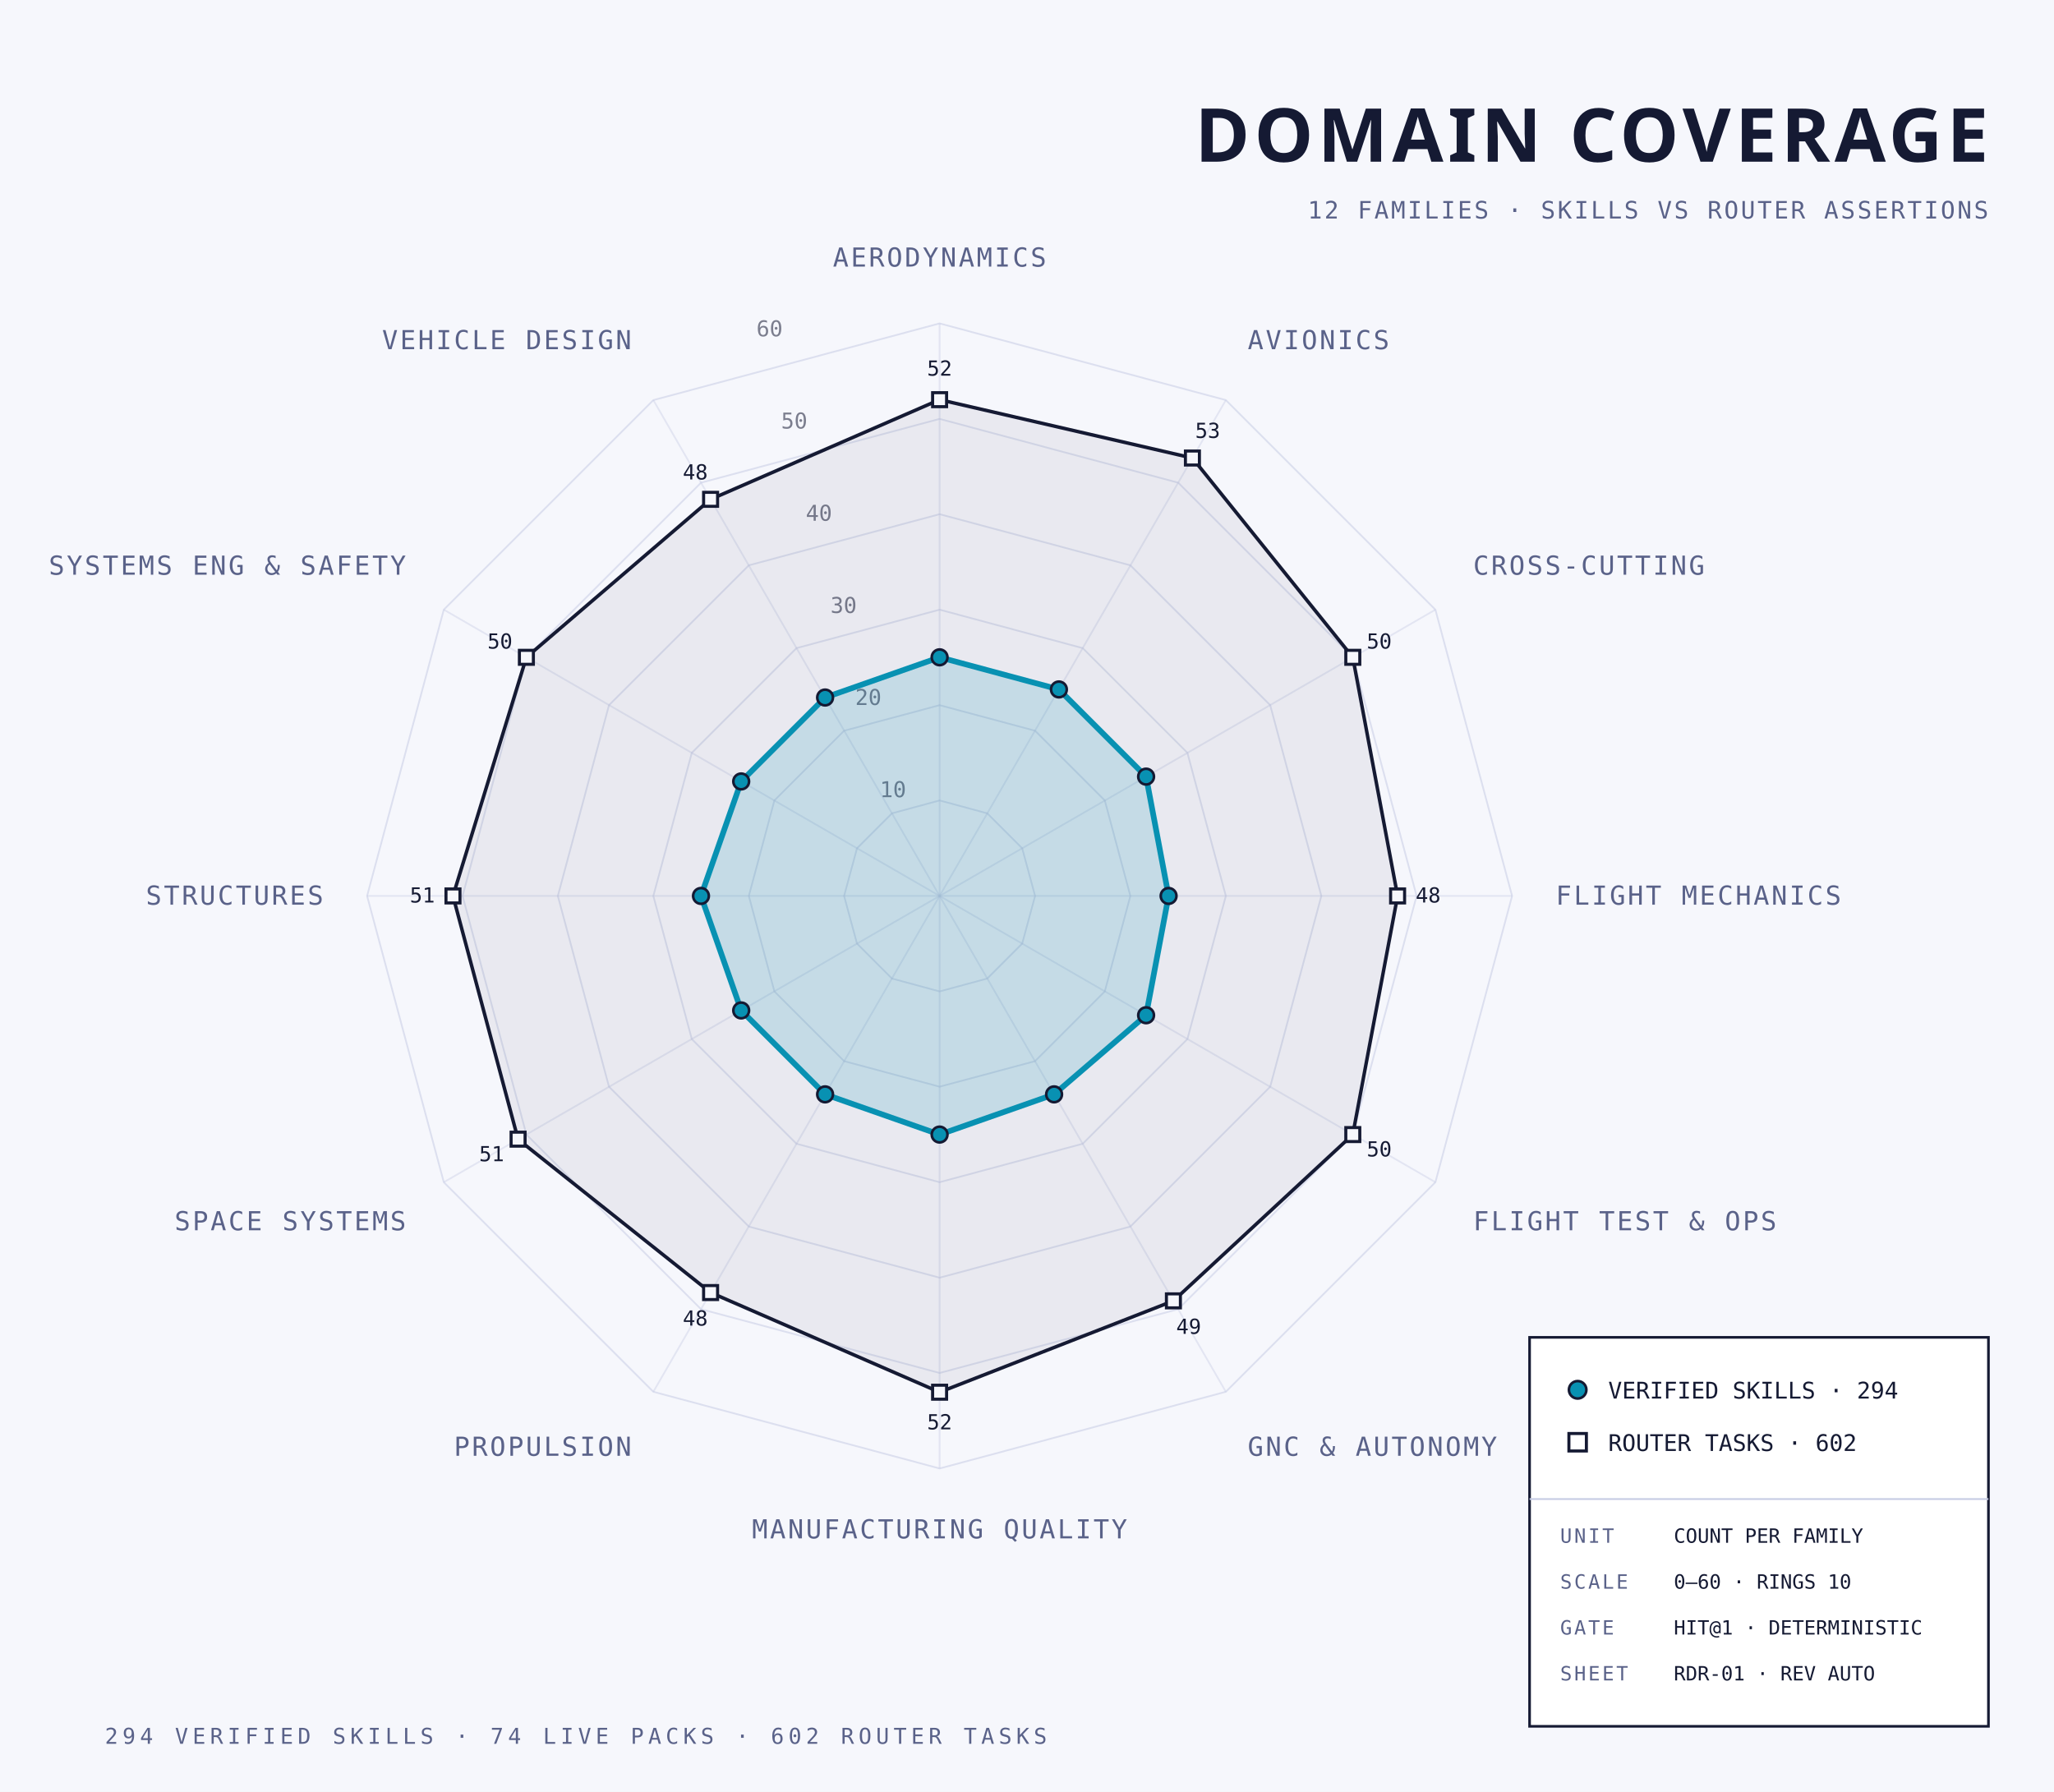
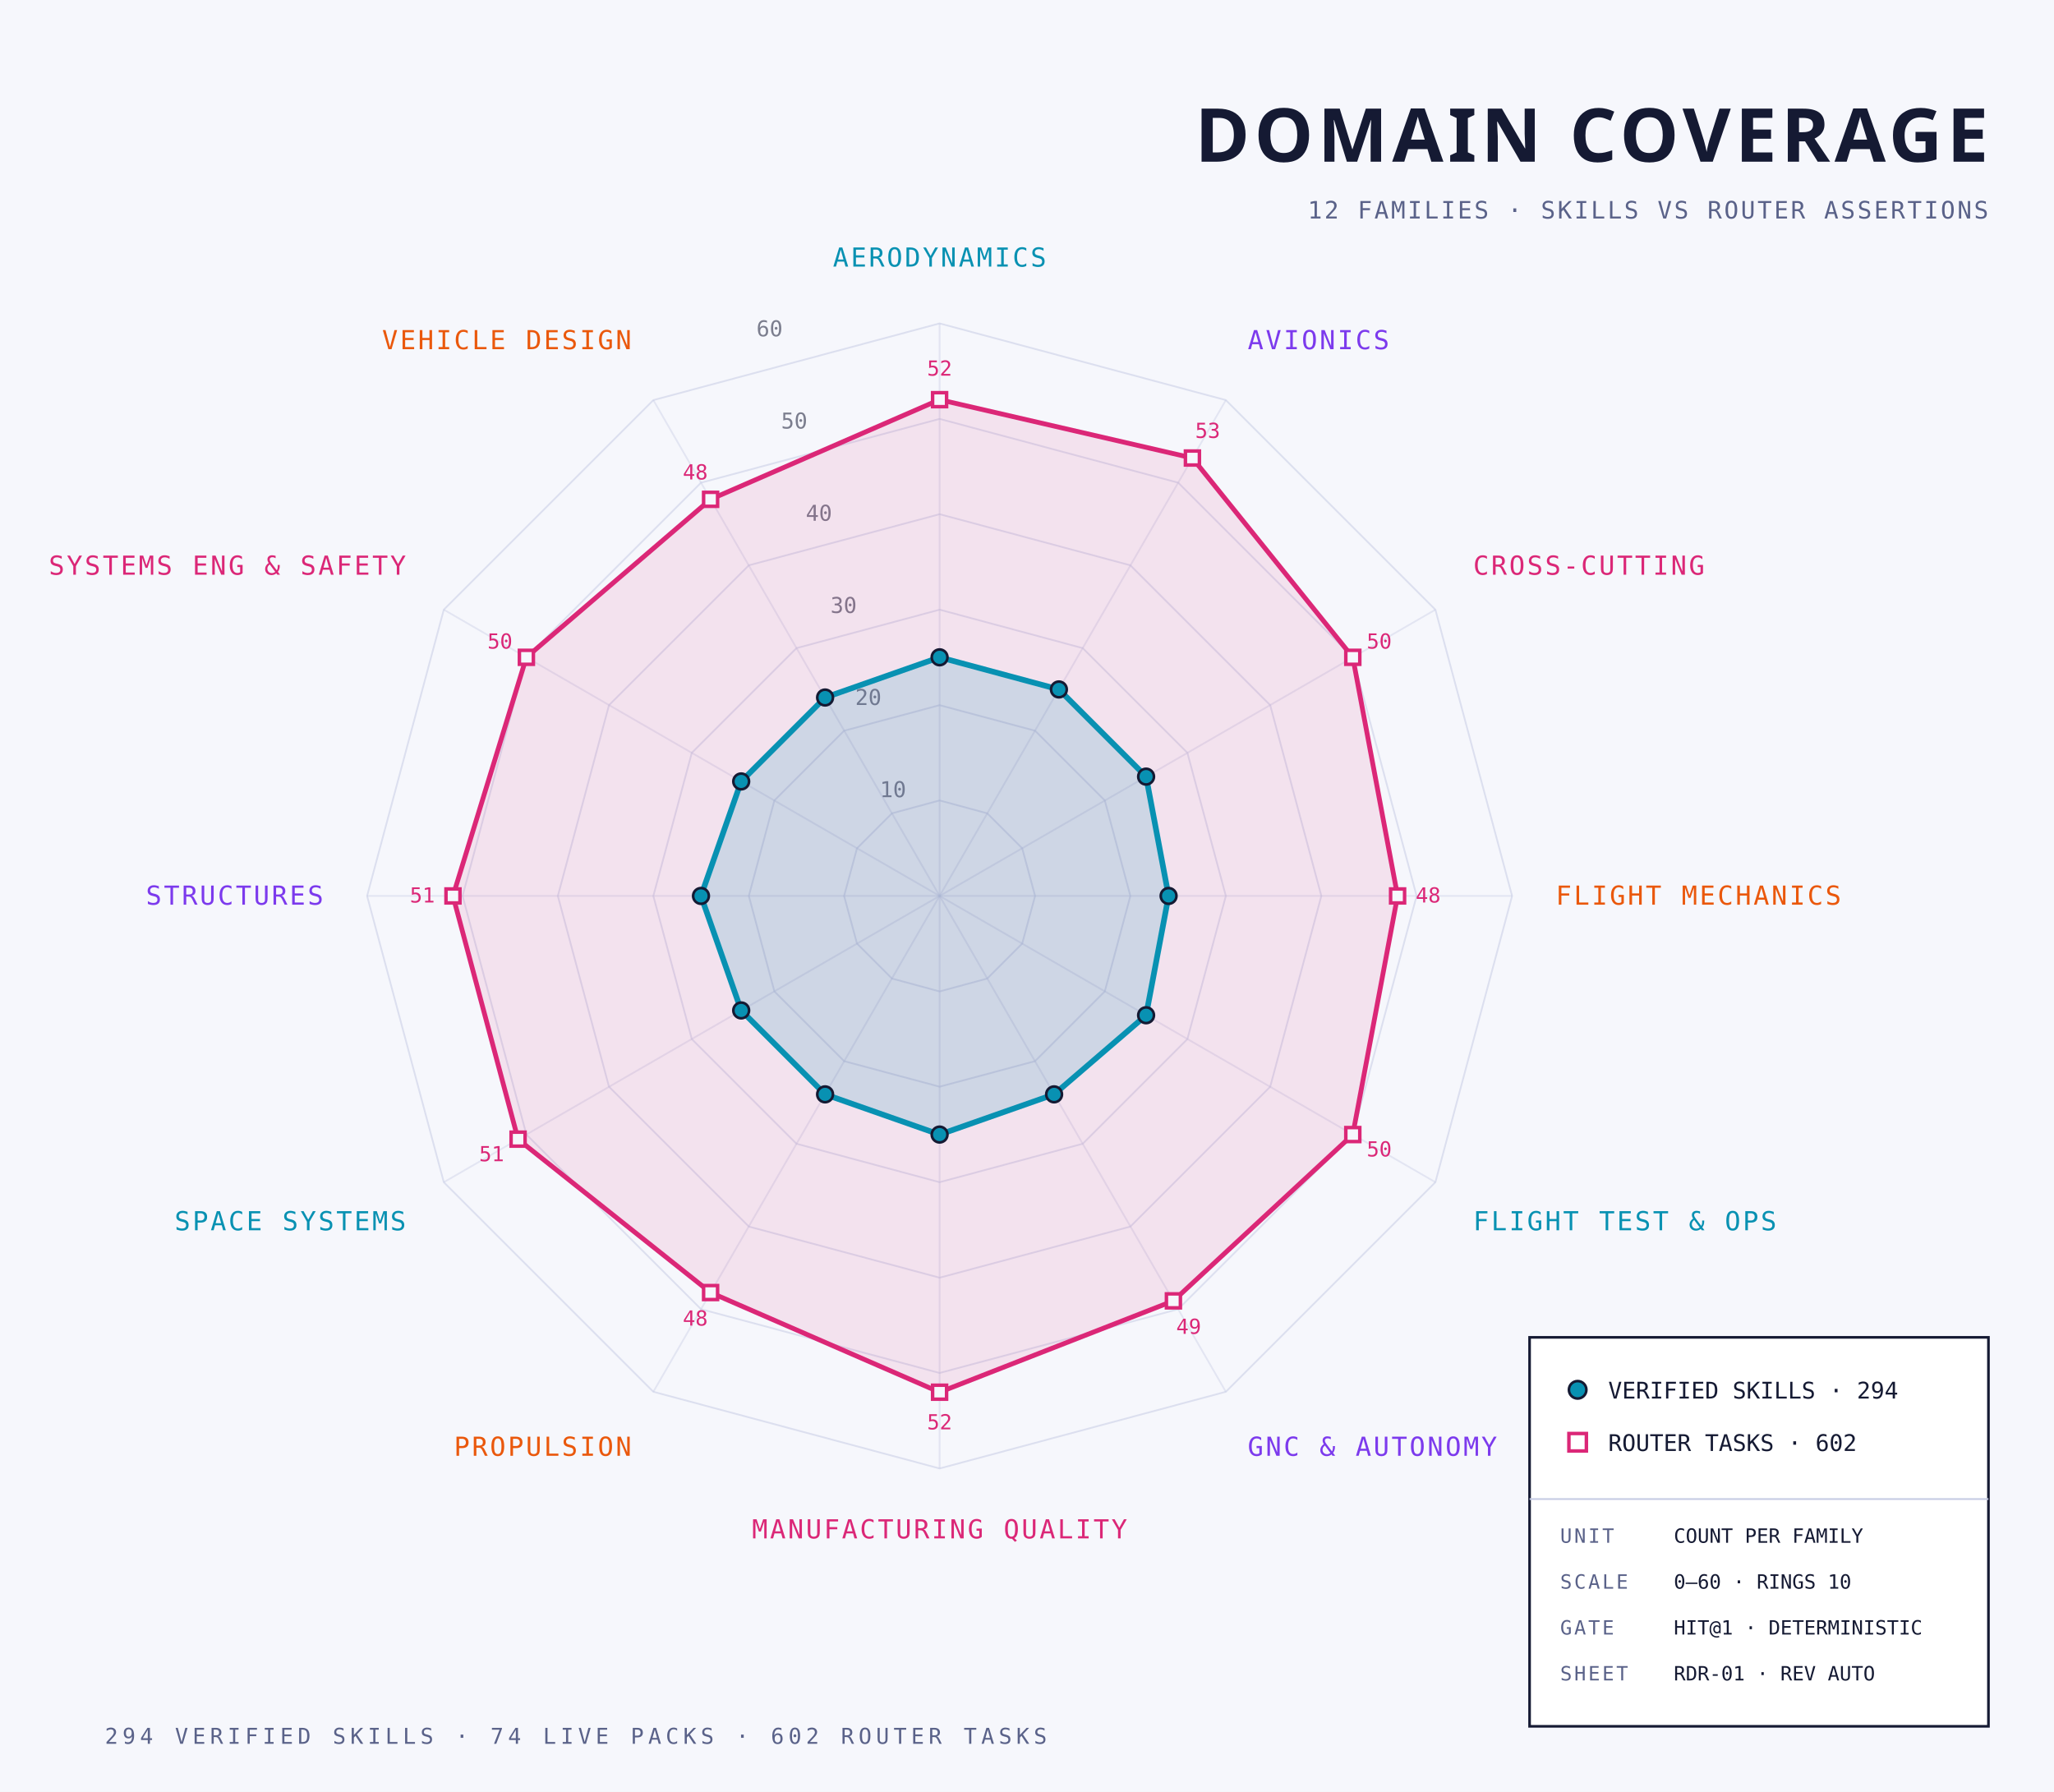
<svg xmlns="http://www.w3.org/2000/svg" width="940" height="820" viewBox="0 0 940 820">
  <style>
    .mono { font-family: "JetBrains Mono", "IBM Plex Mono", "Menlo", monospace; }
    .cond { font-family: "Barlow Condensed", "DIN Condensed", "Arial Narrow", sans-serif; font-weight: 700; text-transform: uppercase; }
    .serif { font-family: "Instrument Serif", Georgia, serif; font-style: italic; }
  </style>
  <rect width="940" height="820" fill="#f6f7fc" />
  <polygon points="430.0,366.3 451.8,372.2 467.8,388.2 473.7,410.0 467.8,431.8 451.8,447.8 430.0,453.7 408.2,447.8 392.2,431.8 386.3,410.0 392.2,388.2 408.2,372.2" fill="none" stroke="#c6cce4" stroke-width="0.8" stroke-opacity="0.55" />
  <polygon points="430.0,322.7 473.7,334.4 505.6,366.3 517.3,410.0 505.6,453.7 473.7,485.6 430.0,497.3 386.3,485.6 354.4,453.7 342.7,410.0 354.4,366.3 386.3,334.4" fill="none" stroke="#c6cce4" stroke-width="0.8" stroke-opacity="0.55" />
  <polygon points="430.0,279.0 495.5,296.6 543.4,344.5 561.0,410.0 543.4,475.5 495.5,523.4 430.0,541.0 364.5,523.4 316.6,475.5 299.0,410.0 316.6,344.5 364.5,296.6" fill="none" stroke="#c6cce4" stroke-width="0.8" stroke-opacity="0.55" />
  <polygon points="430.0,235.3 517.3,258.7 581.3,322.7 604.7,410.0 581.3,497.3 517.3,561.3 430.0,584.7 342.7,561.3 278.7,497.3 255.3,410.0 278.7,322.7 342.7,258.7" fill="none" stroke="#c6cce4" stroke-width="0.8" stroke-opacity="0.55" />
  <polygon points="430.0,191.7 539.2,220.9 619.1,300.8 648.3,410.0 619.1,519.2 539.2,599.1 430.0,628.3 320.8,599.1 240.9,519.2 211.7,410.0 240.9,300.8 320.8,220.9" fill="none" stroke="#c6cce4" stroke-width="0.8" stroke-opacity="0.55" />
  <polygon points="430.0,148.0 561.0,183.1 656.9,279.0 692.0,410.0 656.9,541.0 561.0,636.9 430.0,672.0 299.0,636.9 203.1,541.0 168.0,410.0 203.1,279.0 299.0,183.1" fill="none" stroke="#c6cce4" stroke-width="0.8" stroke-opacity="0.55" />
  <line x1="430" y1="410" x2="430.0" y2="148.0" stroke="#c6cce4" stroke-width="0.8" stroke-opacity="0.4" />
  <line x1="430" y1="410" x2="561.0" y2="183.1" stroke="#c6cce4" stroke-width="0.8" stroke-opacity="0.4" />
  <line x1="430" y1="410" x2="656.9" y2="279.0" stroke="#c6cce4" stroke-width="0.8" stroke-opacity="0.4" />
  <line x1="430" y1="410" x2="692.0" y2="410.0" stroke="#c6cce4" stroke-width="0.8" stroke-opacity="0.4" />
  <line x1="430" y1="410" x2="656.9" y2="541.0" stroke="#c6cce4" stroke-width="0.8" stroke-opacity="0.4" />
  <line x1="430" y1="410" x2="561.0" y2="636.9" stroke="#c6cce4" stroke-width="0.8" stroke-opacity="0.4" />
  <line x1="430" y1="410" x2="430.0" y2="672.0" stroke="#c6cce4" stroke-width="0.8" stroke-opacity="0.4" />
  <line x1="430" y1="410" x2="299.0" y2="636.9" stroke="#c6cce4" stroke-width="0.8" stroke-opacity="0.4" />
  <line x1="430" y1="410" x2="203.1" y2="541.0" stroke="#c6cce4" stroke-width="0.8" stroke-opacity="0.4" />
  <line x1="430" y1="410" x2="168.0" y2="410.0" stroke="#c6cce4" stroke-width="0.8" stroke-opacity="0.4" />
  <line x1="430" y1="410" x2="203.1" y2="279.0" stroke="#c6cce4" stroke-width="0.8" stroke-opacity="0.4" />
  <line x1="430" y1="410" x2="299.0" y2="183.1" stroke="#c6cce4" stroke-width="0.8" stroke-opacity="0.4" />
  <text class="mono" x="414.7" y="364.8" text-anchor="end" font-size="10" fill="#151a33" opacity="0.55">10</text>
  <text class="mono" x="403.4" y="322.6" text-anchor="end" font-size="10" fill="#151a33" opacity="0.55">20</text>
  <text class="mono" x="392.1" y="280.5" text-anchor="end" font-size="10" fill="#151a33" opacity="0.55">30</text>
  <text class="mono" x="380.8" y="238.3" text-anchor="end" font-size="10" fill="#151a33" opacity="0.55">40</text>
  <text class="mono" x="369.5" y="196.1" text-anchor="end" font-size="10" fill="#151a33" opacity="0.55">50</text>
  <text class="mono" x="358.2" y="153.9" text-anchor="end" font-size="10" fill="#151a33" opacity="0.55">60</text>
-   <text class="mono" x="430.0" y="122.0" text-anchor="middle" font-size="12" fill="#5a6289" letter-spacing="1">AERODYNAMICS</text>
-   <text class="mono" x="571.0" y="159.8" text-anchor="start" font-size="12" fill="#5a6289" letter-spacing="1">AVIONICS</text>
-   <text class="mono" x="674.2" y="263.0" text-anchor="start" font-size="12" fill="#5a6289" letter-spacing="1">CROSS-CUTTING</text>
-   <text class="mono" x="712.0" y="414.0" text-anchor="start" font-size="12" fill="#5a6289" letter-spacing="1">FLIGHT MECHANICS</text>
-   <text class="mono" x="674.2" y="563.0" text-anchor="start" font-size="12" fill="#5a6289" letter-spacing="1">FLIGHT TEST &amp; OPS</text>
-   <text class="mono" x="571.0" y="666.2" text-anchor="start" font-size="12" fill="#5a6289" letter-spacing="1">GNC &amp; AUTONOMY</text>
-   <text class="mono" x="430.0" y="704.0" text-anchor="middle" font-size="12" fill="#5a6289" letter-spacing="1">MANUFACTURING QUALITY</text>
-   <text class="mono" x="289.0" y="666.2" text-anchor="end" font-size="12" fill="#5a6289" letter-spacing="1">PROPULSION</text>
-   <text class="mono" x="185.8" y="563.0" text-anchor="end" font-size="12" fill="#5a6289" letter-spacing="1">SPACE SYSTEMS</text>
-   <text class="mono" x="148.0" y="414.0" text-anchor="end" font-size="12" fill="#5a6289" letter-spacing="1">STRUCTURES</text>
-   <text class="mono" x="185.8" y="263.0" text-anchor="end" font-size="12" fill="#5a6289" letter-spacing="1">SYSTEMS ENG &amp; SAFETY</text>
-   <text class="mono" x="289.0" y="159.8" text-anchor="end" font-size="12" fill="#5a6289" letter-spacing="1">VEHICLE DESIGN</text>
-   <polygon points="430.0,182.9 545.7,209.6 619.1,300.8 639.6,410.0 619.1,519.2 537.0,595.3 430.0,637.1 325.2,591.5 237.1,521.4 207.3,410.0 240.9,300.8 325.2,228.5" fill="#151a33" fill-opacity="0.06" stroke="#151a33" stroke-width="1.6" />
-   <rect x="426.8" y="179.7" width="6.4" height="6.4" fill="#f6f7fc" stroke="#151a33" stroke-width="1.4" />
-   <rect x="542.5" y="206.4" width="6.4" height="6.4" fill="#f6f7fc" stroke="#151a33" stroke-width="1.4" />
-   <rect x="615.9" y="297.6" width="6.4" height="6.4" fill="#f6f7fc" stroke="#151a33" stroke-width="1.4" />
-   <rect x="636.4" y="406.8" width="6.4" height="6.4" fill="#f6f7fc" stroke="#151a33" stroke-width="1.4" />
-   <rect x="615.9" y="516.0" width="6.4" height="6.4" fill="#f6f7fc" stroke="#151a33" stroke-width="1.4" />
-   <rect x="533.8" y="592.1" width="6.4" height="6.4" fill="#f6f7fc" stroke="#151a33" stroke-width="1.4" />
-   <rect x="426.8" y="633.9" width="6.4" height="6.4" fill="#f6f7fc" stroke="#151a33" stroke-width="1.4" />
-   <rect x="322.0" y="588.3" width="6.4" height="6.4" fill="#f6f7fc" stroke="#151a33" stroke-width="1.4" />
-   <rect x="233.9" y="518.1" width="6.4" height="6.4" fill="#f6f7fc" stroke="#151a33" stroke-width="1.4" />
-   <rect x="204.1" y="406.8" width="6.4" height="6.4" fill="#f6f7fc" stroke="#151a33" stroke-width="1.4" />
-   <rect x="237.7" y="297.6" width="6.4" height="6.4" fill="#f6f7fc" stroke="#151a33" stroke-width="1.4" />
-   <rect x="322.0" y="225.3" width="6.4" height="6.4" fill="#f6f7fc" stroke="#151a33" stroke-width="1.4" />
+   <text class="mono" x="430.0" y="122.0" text-anchor="middle" font-size="12" fill="#0891b2" letter-spacing="1">AERODYNAMICS</text>
+   <text class="mono" x="571.0" y="159.8" text-anchor="start" font-size="12" fill="#7c3aed" letter-spacing="1">AVIONICS</text>
+   <text class="mono" x="674.2" y="263.0" text-anchor="start" font-size="12" fill="#db2777" letter-spacing="1">CROSS-CUTTING</text>
+   <text class="mono" x="712.0" y="414.0" text-anchor="start" font-size="12" fill="#ea580c" letter-spacing="1">FLIGHT MECHANICS</text>
+   <text class="mono" x="674.2" y="563.0" text-anchor="start" font-size="12" fill="#0891b2" letter-spacing="1">FLIGHT TEST &amp; OPS</text>
+   <text class="mono" x="571.0" y="666.2" text-anchor="start" font-size="12" fill="#7c3aed" letter-spacing="1">GNC &amp; AUTONOMY</text>
+   <text class="mono" x="430.0" y="704.0" text-anchor="middle" font-size="12" fill="#db2777" letter-spacing="1">MANUFACTURING QUALITY</text>
+   <text class="mono" x="289.0" y="666.2" text-anchor="end" font-size="12" fill="#ea580c" letter-spacing="1">PROPULSION</text>
+   <text class="mono" x="185.8" y="563.0" text-anchor="end" font-size="12" fill="#0891b2" letter-spacing="1">SPACE SYSTEMS</text>
+   <text class="mono" x="148.0" y="414.0" text-anchor="end" font-size="12" fill="#7c3aed" letter-spacing="1">STRUCTURES</text>
+   <text class="mono" x="185.8" y="263.0" text-anchor="end" font-size="12" fill="#db2777" letter-spacing="1">SYSTEMS ENG &amp; SAFETY</text>
+   <text class="mono" x="289.0" y="159.8" text-anchor="end" font-size="12" fill="#ea580c" letter-spacing="1">VEHICLE DESIGN</text>
+   <polygon points="430.0,182.9 545.7,209.6 619.1,300.8 639.6,410.0 619.1,519.2 537.0,595.3 430.0,637.1 325.2,591.5 237.1,521.4 207.3,410.0 240.9,300.8 325.2,228.5" fill="#db2777" fill-opacity="0.10" stroke="#db2777" stroke-width="2.2" />
+   <rect x="426.8" y="179.7" width="6.4" height="6.4" fill="#f6f7fc" stroke="#db2777" stroke-width="1.6" />
+   <rect x="542.5" y="206.4" width="6.4" height="6.4" fill="#f6f7fc" stroke="#db2777" stroke-width="1.6" />
+   <rect x="615.9" y="297.6" width="6.4" height="6.4" fill="#f6f7fc" stroke="#db2777" stroke-width="1.6" />
+   <rect x="636.4" y="406.8" width="6.4" height="6.4" fill="#f6f7fc" stroke="#db2777" stroke-width="1.6" />
+   <rect x="615.9" y="516.0" width="6.4" height="6.4" fill="#f6f7fc" stroke="#db2777" stroke-width="1.6" />
+   <rect x="533.8" y="592.1" width="6.4" height="6.4" fill="#f6f7fc" stroke="#db2777" stroke-width="1.6" />
+   <rect x="426.8" y="633.9" width="6.4" height="6.4" fill="#f6f7fc" stroke="#db2777" stroke-width="1.6" />
+   <rect x="322.0" y="588.3" width="6.4" height="6.4" fill="#f6f7fc" stroke="#db2777" stroke-width="1.6" />
+   <rect x="233.9" y="518.1" width="6.4" height="6.4" fill="#f6f7fc" stroke="#db2777" stroke-width="1.6" />
+   <rect x="204.1" y="406.8" width="6.4" height="6.4" fill="#f6f7fc" stroke="#db2777" stroke-width="1.6" />
+   <rect x="237.7" y="297.6" width="6.4" height="6.4" fill="#f6f7fc" stroke="#db2777" stroke-width="1.6" />
+   <rect x="322.0" y="225.3" width="6.4" height="6.4" fill="#f6f7fc" stroke="#db2777" stroke-width="1.6" />
  <polygon points="430.0,300.8 484.6,315.5 524.5,355.4 534.8,410.0 524.5,464.6 482.4,500.8 430.0,519.2 377.6,500.8 339.2,462.4 320.8,410.0 339.2,357.6 377.6,319.2" fill="#0891b2" fill-opacity="0.16" stroke="#0891b2" stroke-width="2.6" />
  <circle cx="430.0" cy="300.8" r="3.6" fill="#0891b2" stroke="#151a33" stroke-width="1.2" />
  <circle cx="484.6" cy="315.5" r="3.6" fill="#0891b2" stroke="#151a33" stroke-width="1.2" />
  <circle cx="524.5" cy="355.4" r="3.6" fill="#0891b2" stroke="#151a33" stroke-width="1.2" />
  <circle cx="534.8" cy="410.0" r="3.6" fill="#0891b2" stroke="#151a33" stroke-width="1.2" />
  <circle cx="524.5" cy="464.6" r="3.6" fill="#0891b2" stroke="#151a33" stroke-width="1.2" />
  <circle cx="482.4" cy="500.8" r="3.6" fill="#0891b2" stroke="#151a33" stroke-width="1.2" />
  <circle cx="430.0" cy="519.2" r="3.6" fill="#0891b2" stroke="#151a33" stroke-width="1.2" />
  <circle cx="377.6" cy="500.8" r="3.6" fill="#0891b2" stroke="#151a33" stroke-width="1.2" />
  <circle cx="339.2" cy="462.4" r="3.6" fill="#0891b2" stroke="#151a33" stroke-width="1.2" />
  <circle cx="320.8" cy="410.0" r="3.6" fill="#0891b2" stroke="#151a33" stroke-width="1.2" />
  <circle cx="339.2" cy="357.6" r="3.6" fill="#0891b2" stroke="#151a33" stroke-width="1.2" />
  <circle cx="377.6" cy="319.2" r="3.6" fill="#0891b2" stroke="#151a33" stroke-width="1.2" />
-   <text class="mono" x="430.0" y="171.9" text-anchor="middle" font-size="9.5" fill="#151a33">52</text>
-   <text class="mono" x="552.7" y="200.4" text-anchor="middle" font-size="9.5" fill="#151a33">53</text>
-   <text class="mono" x="631.2" y="296.8" text-anchor="middle" font-size="9.5" fill="#151a33">50</text>
-   <text class="mono" x="653.6" y="413.0" text-anchor="middle" font-size="9.5" fill="#151a33">48</text>
-   <text class="mono" x="631.2" y="529.2" text-anchor="middle" font-size="9.5" fill="#151a33">50</text>
-   <text class="mono" x="544.0" y="610.4" text-anchor="middle" font-size="9.5" fill="#151a33">49</text>
-   <text class="mono" x="430.0" y="654.1" text-anchor="middle" font-size="9.5" fill="#151a33">52</text>
-   <text class="mono" x="318.2" y="606.6" text-anchor="middle" font-size="9.5" fill="#151a33">48</text>
-   <text class="mono" x="225.0" y="531.4" text-anchor="middle" font-size="9.5" fill="#151a33">51</text>
-   <text class="mono" x="193.3" y="413.0" text-anchor="middle" font-size="9.5" fill="#151a33">51</text>
-   <text class="mono" x="228.8" y="296.8" text-anchor="middle" font-size="9.5" fill="#151a33">50</text>
-   <text class="mono" x="318.2" y="219.4" text-anchor="middle" font-size="9.5" fill="#151a33">48</text>
+   <text class="mono" x="430.0" y="171.9" text-anchor="middle" font-size="9.5" fill="#db2777">52</text>
+   <text class="mono" x="552.7" y="200.4" text-anchor="middle" font-size="9.5" fill="#db2777">53</text>
+   <text class="mono" x="631.2" y="296.8" text-anchor="middle" font-size="9.5" fill="#db2777">50</text>
+   <text class="mono" x="653.6" y="413.0" text-anchor="middle" font-size="9.5" fill="#db2777">48</text>
+   <text class="mono" x="631.2" y="529.2" text-anchor="middle" font-size="9.5" fill="#db2777">50</text>
+   <text class="mono" x="544.0" y="610.4" text-anchor="middle" font-size="9.5" fill="#db2777">49</text>
+   <text class="mono" x="430.0" y="654.1" text-anchor="middle" font-size="9.5" fill="#db2777">52</text>
+   <text class="mono" x="318.2" y="606.6" text-anchor="middle" font-size="9.5" fill="#db2777">48</text>
+   <text class="mono" x="225.0" y="531.4" text-anchor="middle" font-size="9.5" fill="#db2777">51</text>
+   <text class="mono" x="193.3" y="413.0" text-anchor="middle" font-size="9.5" fill="#db2777">51</text>
+   <text class="mono" x="228.8" y="296.8" text-anchor="middle" font-size="9.5" fill="#db2777">50</text>
+   <text class="mono" x="318.2" y="219.4" text-anchor="middle" font-size="9.5" fill="#db2777">48</text>
  <text class="cond" x="910.0" y="74.0" text-anchor="end" font-size="34" fill="#151a33" letter-spacing="2">DOMAIN COVERAGE</text>
  <text class="mono" x="910.0" y="100.0" text-anchor="end" font-size="11" fill="#5a6289" letter-spacing="1">12 FAMILIES · SKILLS VS ROUTER ASSERTIONS</text>
  <rect x="700" y="612" width="210" height="178" fill="#ffffff" stroke="#151a33" stroke-width="1.2" />
  <line x1="700" y1="686" x2="910" y2="686" stroke="#c6cce4" stroke-width="0.8" />
  <circle cx="722" cy="636" r="4" fill="#0891b2" stroke="#151a33" stroke-width="1.2" />
  <text class="mono" x="736.0" y="640.0" text-anchor="start" font-size="10.5" fill="#151a33">VERIFIED SKILLS · 294</text>
-   <rect x="718" y="656" width="8" height="8" fill="none" stroke="#151a33" stroke-width="1.4" />
+   <rect x="718" y="656" width="8" height="8" fill="none" stroke="#db2777" stroke-width="1.6" />
  <text class="mono" x="736.0" y="664.0" text-anchor="start" font-size="10.5" fill="#151a33">ROUTER TASKS · 602</text>
  <text class="mono" x="714.0" y="706.0" text-anchor="start" font-size="9" fill="#5a6289" letter-spacing="1">UNIT</text>
  <text class="mono" x="766.0" y="706.0" text-anchor="start" font-size="9" fill="#151a33">COUNT PER FAMILY</text>
  <text class="mono" x="714.0" y="727.0" text-anchor="start" font-size="9" fill="#5a6289" letter-spacing="1">SCALE</text>
  <text class="mono" x="766.0" y="727.0" text-anchor="start" font-size="9" fill="#151a33">0–60 · RINGS 10</text>
  <text class="mono" x="714.0" y="748.0" text-anchor="start" font-size="9" fill="#5a6289" letter-spacing="1">GATE</text>
  <text class="mono" x="766.0" y="748.0" text-anchor="start" font-size="9" fill="#151a33">HIT@1 · DETERMINISTIC</text>
  <text class="mono" x="714.0" y="769.0" text-anchor="start" font-size="9" fill="#5a6289" letter-spacing="1">SHEET</text>
  <text class="mono" x="766.0" y="769.0" text-anchor="start" font-size="9" fill="#151a33">RDR-01 · REV AUTO</text>
  <text class="mono" x="48.0" y="798.0" text-anchor="start" font-size="10" fill="#5a6289" letter-spacing="2">294 VERIFIED SKILLS · 74 LIVE PACKS · 602 ROUTER TASKS</text>
</svg>
